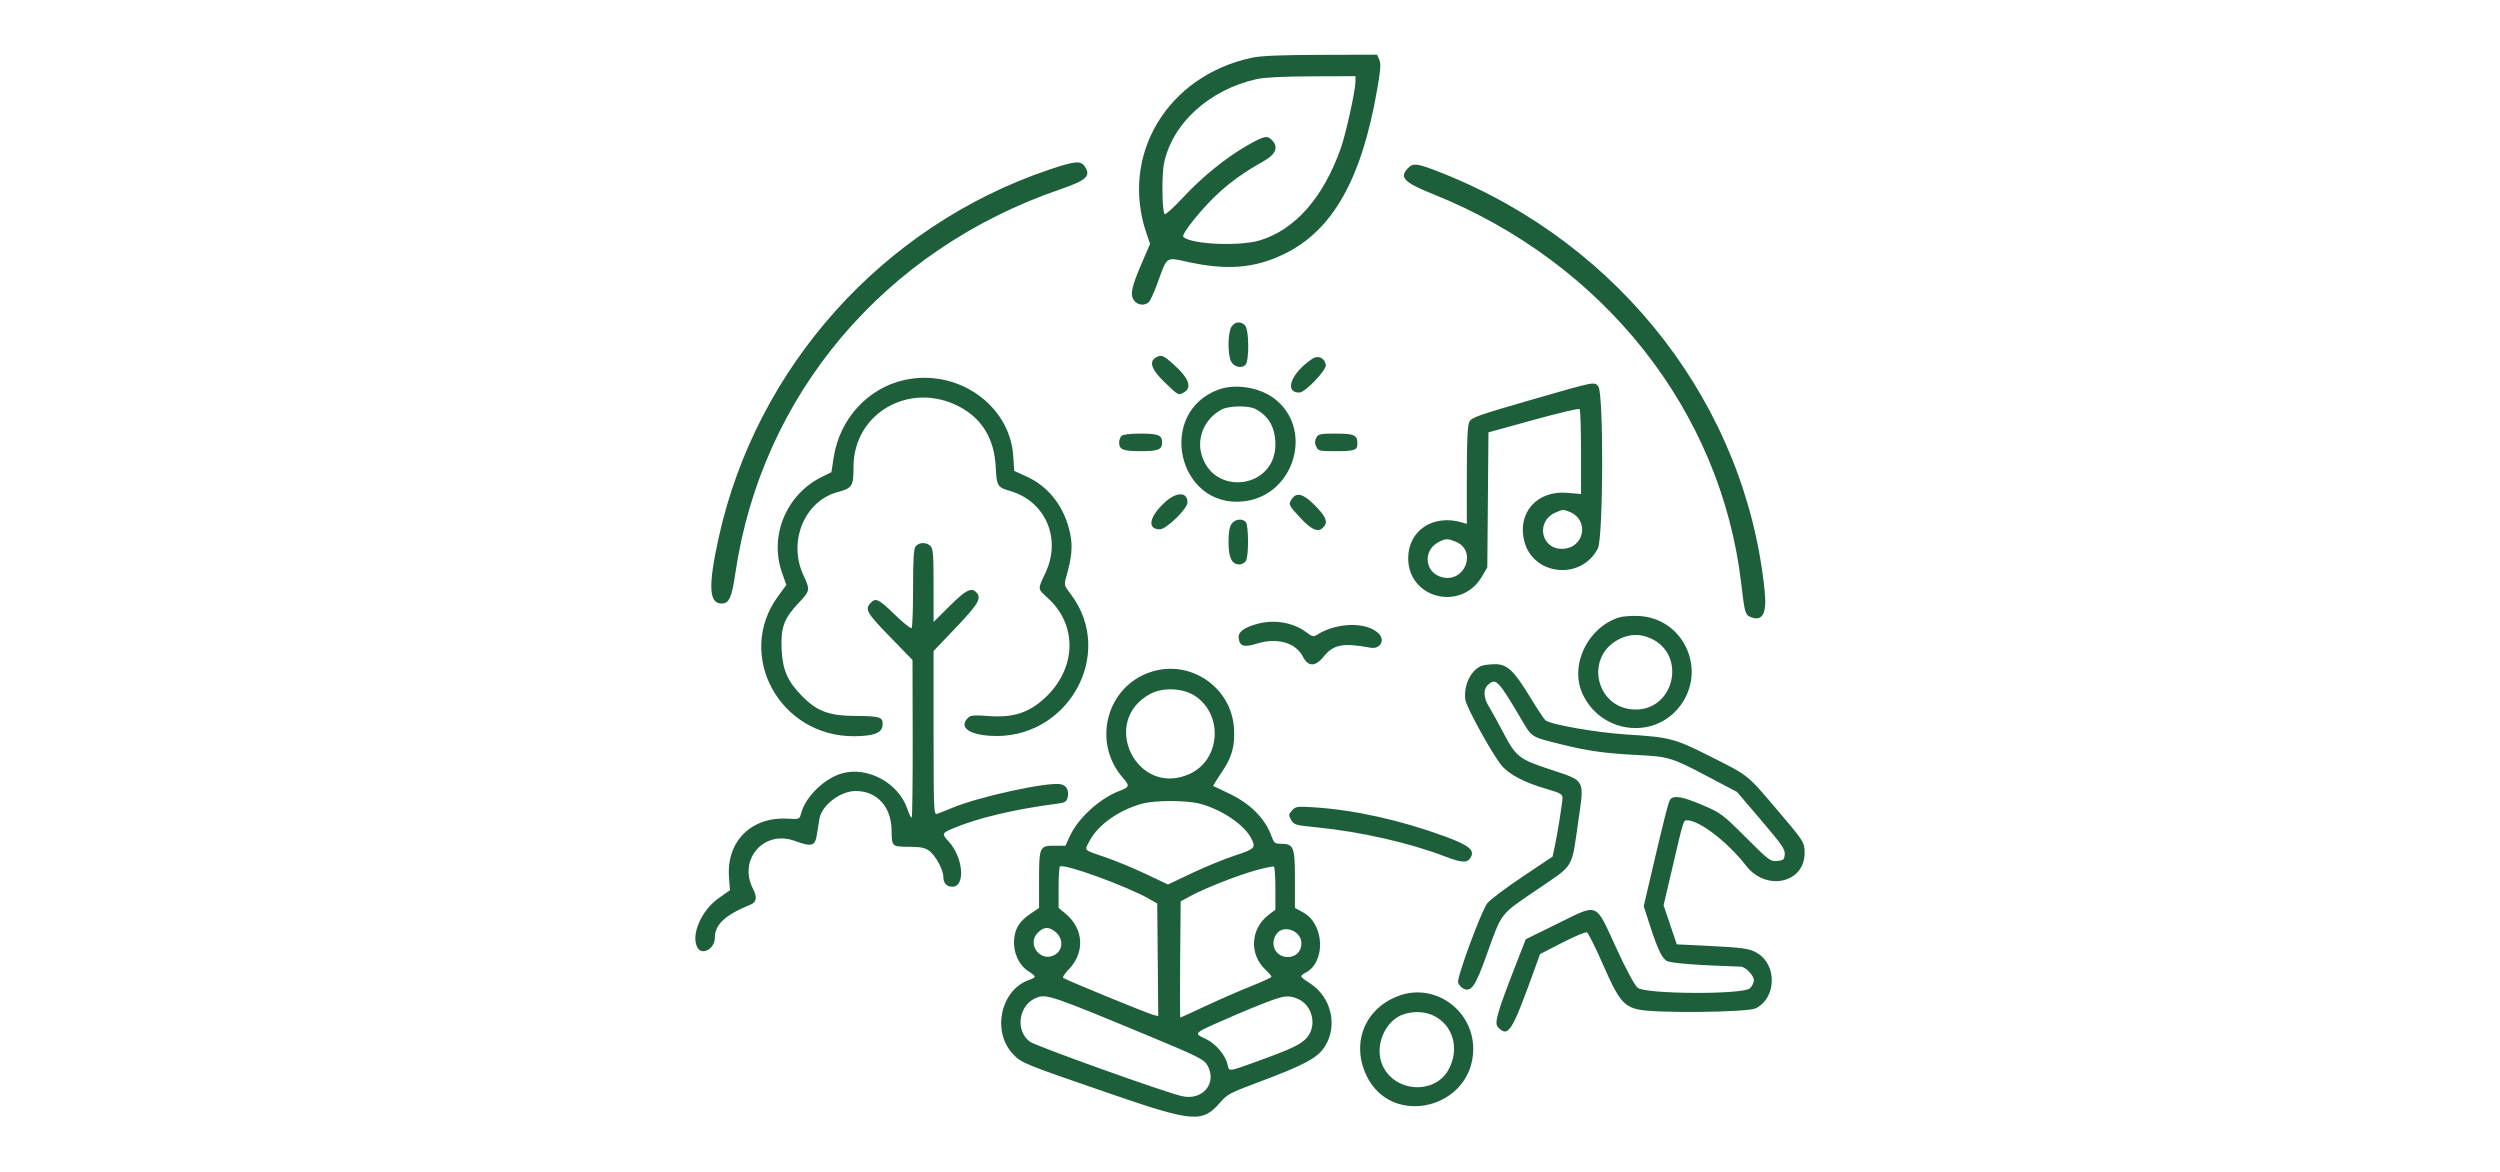
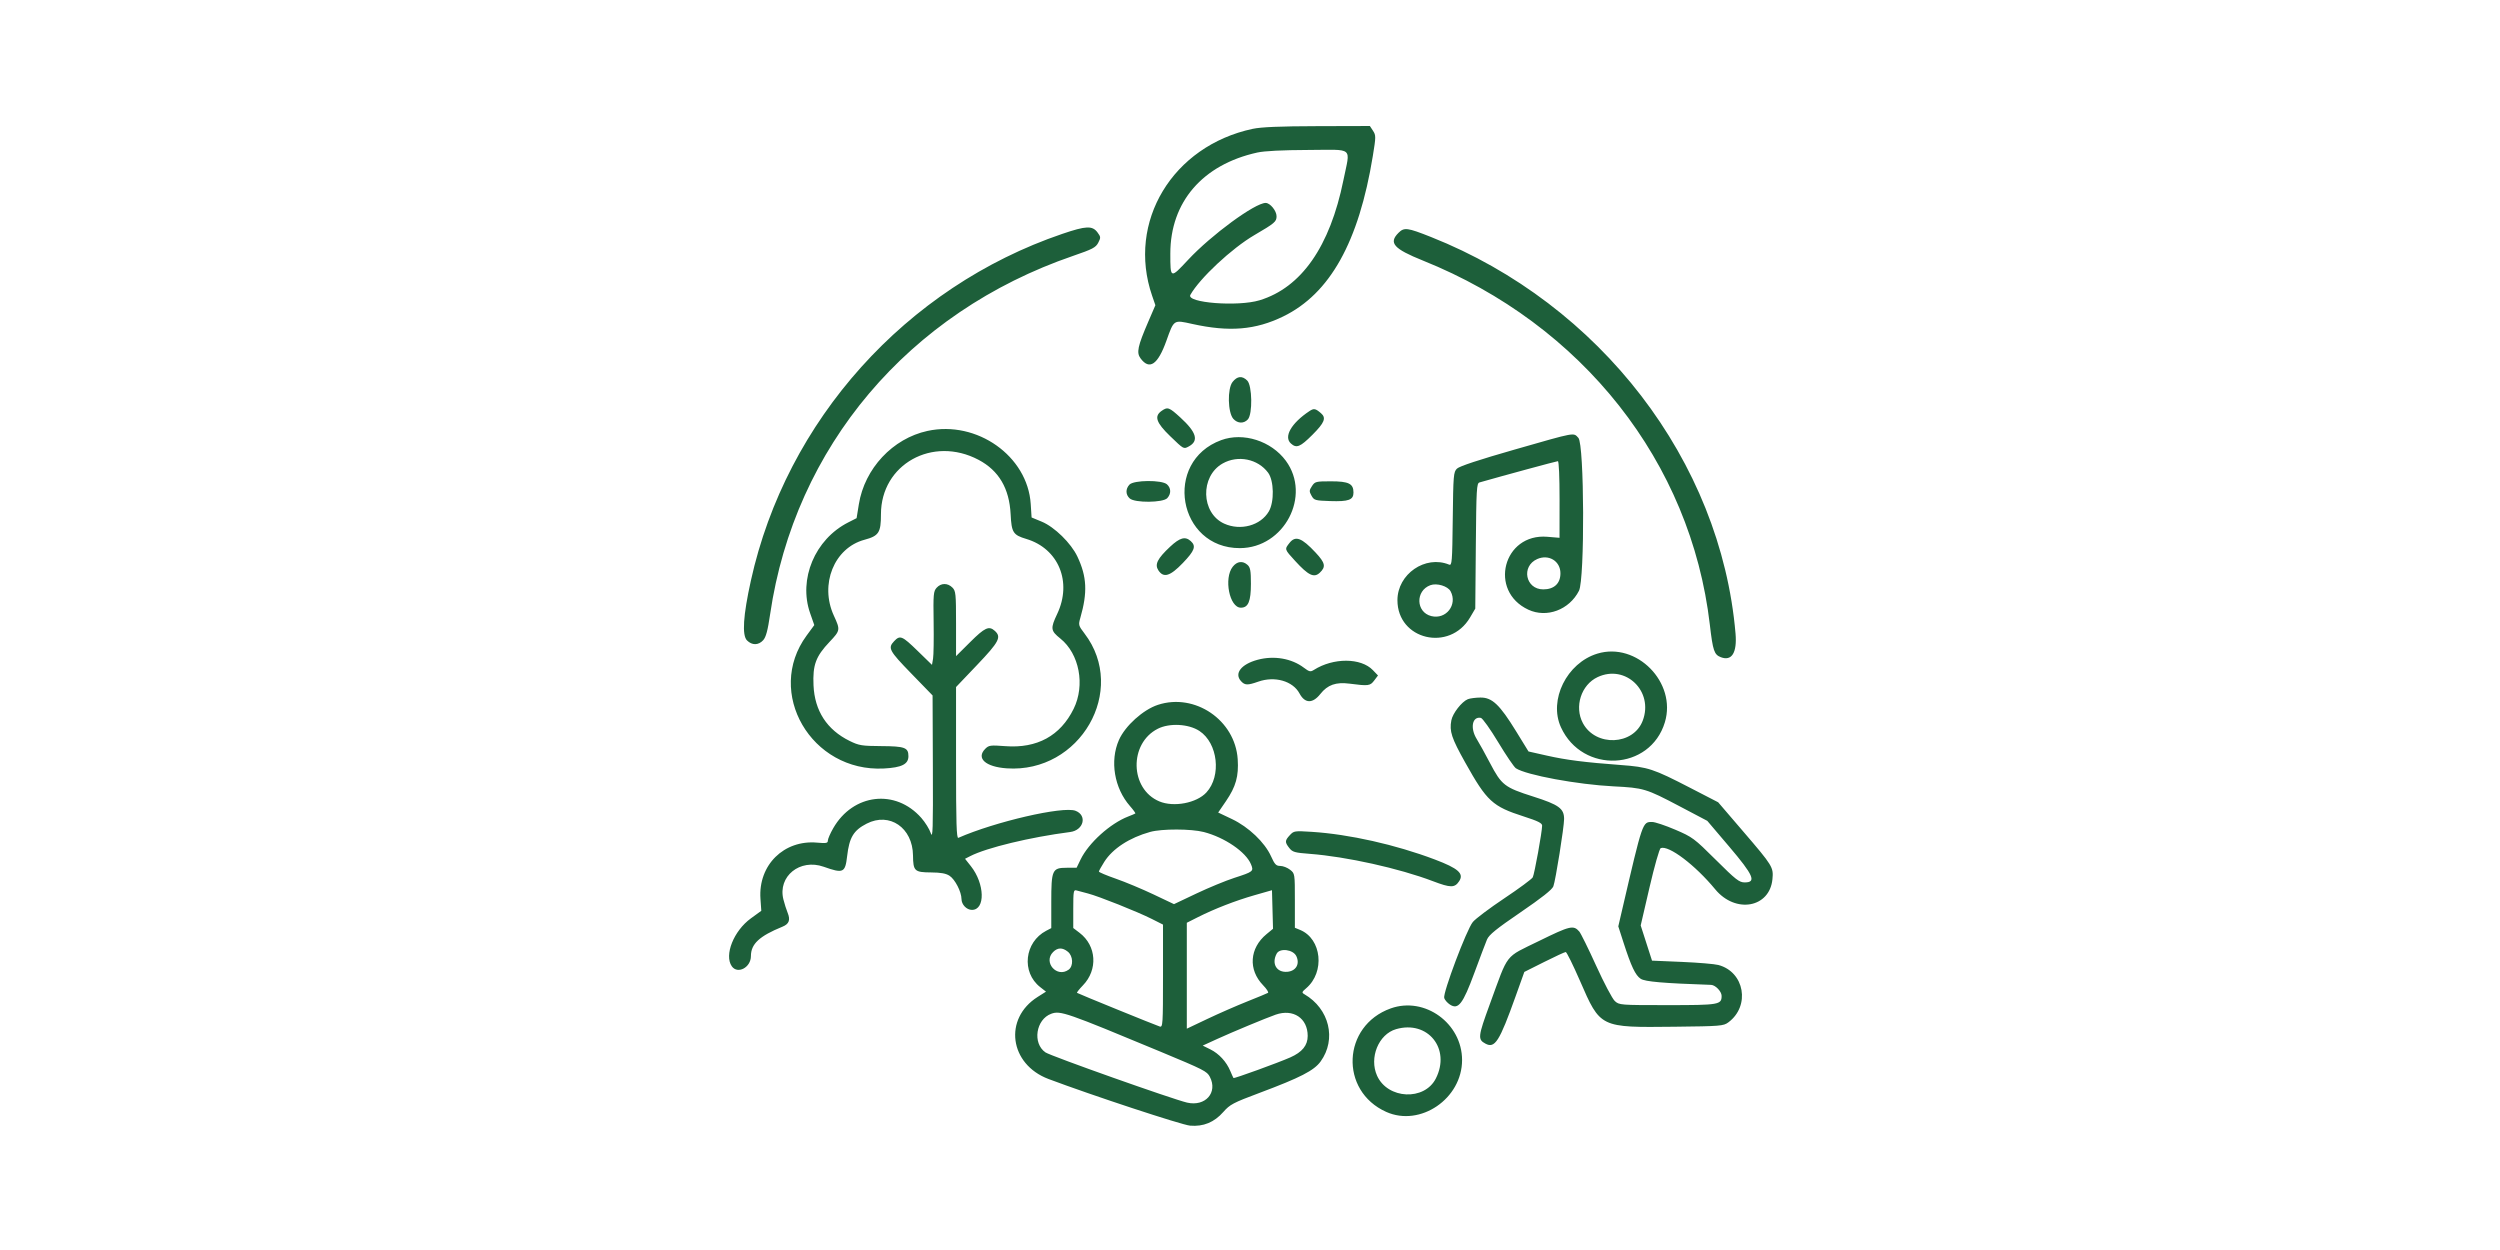
- <svg xmlns="http://www.w3.org/2000/svg" width="1280" height="600" viewBox="0 0 1280 600" version="1.1">
-   <path d="M 641 29.545 C 597.607 38.797, 573.235 79.491, 587.045 119.632 L 588.840 124.848 585.011 133.729 C 579.386 146.775, 578.510 150.602, 580.462 153.583 C 582.240 156.295, 586.062 156.795, 588.255 154.602 C 589.024 153.833, 591.095 149.220, 592.857 144.352 C 597.626 131.175, 596.968 131.637, 607.602 133.996 C 628.156 138.556, 642.378 137.419, 657.601 129.999 C 682.289 117.966, 697.067 91.879, 705.030 46.270 C 706.870 35.729, 707.106 32.528, 706.191 30.520 L 705.043 28 676.271 28.079 C 655.814 28.136, 645.622 28.559, 641 29.545 M 643.500 40.482 C 619.260 45.827, 600.235 63.098, 595.974 83.626 C 594.740 89.569, 594.971 108.310, 596.294 109.630 C 596.731 110.065, 600.944 106.262, 605.657 101.177 C 615.477 90.582, 627.725 80.672, 638.793 74.364 C 647.372 69.475, 648.940 69.171, 651.420 71.912 C 654.678 75.512, 653.151 79.063, 646.814 82.618 C 637.524 87.830, 630.855 92.534, 624.132 98.618 C 615.752 106.202, 604.613 120.013, 605.866 121.266 C 609.743 125.143, 634.732 126.253, 645.217 123.015 C 663.171 117.469, 677.446 101.226, 686.403 76.151 C 689.095 68.616, 694 46.322, 694 41.624 L 694 39 671.750 39.079 C 657.271 39.131, 647.405 39.621, 643.500 40.482 M 537 86.922 C 452.053 115.674, 387.249 187.873, 367.978 275.231 C 362.526 299.943, 362.912 309, 369.416 309 C 373.315 309, 374.649 306.081, 376.498 293.500 C 389.935 202.114, 452.800 127.805, 542.771 96.956 C 556.199 92.352, 558.633 90.141, 555.511 85.377 C 553.361 82.096, 550.571 82.329, 537 86.922 M 721.104 85.896 C 716.207 90.793, 718.583 93.304, 733.958 99.483 C 821.169 134.533, 881.179 210.431, 891.510 298.749 C 893.308 314.118, 893.532 314.871, 896.651 316.057 C 902.355 318.226, 904.627 314.012, 903.567 303.227 C 894.231 208.229, 830.231 125.084, 738.377 88.622 C 725.823 83.639, 723.697 83.303, 721.104 85.896 M 630.557 167.223 C 628.638 169.963, 628.466 181.382, 630.290 185 C 631.699 187.796, 635.356 188.780, 637.555 186.954 C 639.695 185.179, 639.593 168.736, 637.429 166.571 C 635.210 164.353, 632.379 164.621, 630.557 167.223 M 591.750 183.080 C 588.103 185.204, 589.599 189.298, 596.413 195.841 C 603.354 202.506, 603.271 202.461, 605.948 201.028 C 610.549 198.565, 608.881 193.775, 600.933 186.630 C 595.536 181.777, 594.605 181.417, 591.750 183.080 M 671.954 183.661 C 661.107 190.887, 657.215 201, 665.280 201 C 668.176 201, 679.212 189.488, 678.821 186.874 C 678.284 183.284, 674.898 181.700, 671.954 183.661 M 463.263 194.514 C 444.425 198.607, 429.931 214.378, 426.865 234.120 L 425.682 241.739 420.591 244.267 C 402.619 253.190, 393.809 274.379, 400.329 293 L 402.605 299.500 398.404 305.223 C 376.308 335.318, 399.143 377.251, 437.460 376.944 C 447.210 376.865, 451.407 375.313, 451.828 371.628 C 452.340 367.147, 451 366.647, 438.271 366.571 C 424.458 366.488, 418.422 364.270, 410.706 356.443 C 403.222 348.853, 400.651 342.978, 400.180 332.399 C 399.684 321.273, 401.397 316.632, 408.944 308.653 C 414.817 302.443, 414.869 302.127, 411.295 294.371 C 403.367 277.164, 411.936 256.509, 428.901 251.936 C 436.405 249.913, 437 248.963, 437 239.005 C 437 211.395, 466.056 194.929, 491.268 208.250 C 502.836 214.362, 509.090 224.735, 509.809 239 C 510.312 248.990, 510.584 249.439, 517.334 251.432 C 535.393 256.765, 543.542 275.838, 535.248 293.362 C 531.190 301.936, 531.129 301.324, 536.524 306.234 C 551.854 320.186, 551.169 342.370, 534.944 357.392 C 526.714 365.011, 518.684 367.565, 505.978 366.606 C 498.658 366.053, 496.934 366.209, 495.600 367.543 C 490.975 372.167, 495.608 375.957, 506.825 376.725 C 546.368 379.436, 571.682 334.938, 548.142 304.099 C 544.847 299.782, 544.748 299.411, 545.861 295.543 C 548.695 285.698, 549.259 279.996, 548.023 273.688 C 545.348 260.036, 537.208 249.236, 525.642 243.992 L 519.270 241.102 518.785 233.547 C 517.108 207.424, 490.368 188.625, 463.263 194.514 M 783.516 204.856 C 756.744 212.574, 753.398 213.768, 752.281 216 C 751.381 217.798, 751.025 225.484, 751.015 243.367 L 751 268.233 748.750 267.553 C 733.876 263.055, 721 271.539, 721 285.838 C 721 306.491, 748.132 313.241, 758.723 295.223 L 761.500 290.500 761.797 255.935 L 762.095 221.369 785.057 215.028 C 797.686 211.540, 808.348 209.014, 808.749 209.416 C 809.151 209.817, 809.484 219.773, 809.490 231.539 L 809.501 252.932 802.352 252.328 C 786.912 251.023, 776.681 262.624, 780.452 277.161 C 785.039 294.845, 809.722 297.226, 818.105 280.793 C 820.915 275.286, 821.106 200.880, 818.318 197.799 C 816.110 195.359, 817.292 195.119, 783.516 204.856 M 623.871 199.476 C 592.035 211.190, 602.887 260.181, 636.547 256.707 C 663.038 253.973, 673.157 218.953, 651.875 203.656 C 644.244 198.170, 632.275 196.384, 623.871 199.476 M 625.500 209.665 C 617.070 214.119, 612.744 223.562, 615.090 232.385 C 620.944 254.395, 653 250.353, 653 227.605 C 653 218.985, 649.634 212.981, 642.800 209.411 C 639.197 207.529, 629.267 207.675, 625.500 209.665 M 574.200 223.200 C 573.540 223.860, 573 225.345, 573 226.500 C 573 230.206, 574.941 231, 584 231 C 593.059 231, 595 230.206, 595 226.500 C 595 222.794, 593.059 222, 584 222 C 578.644 222, 574.947 222.453, 574.200 223.200 M 673.932 224.126 C 673.106 225.670, 673.091 226.904, 673.876 228.626 C 674.890 230.852, 675.485 231, 683.397 231 C 693.677 231, 695 230.555, 695 227.093 C 695 222.741, 693.376 222, 683.835 222 C 675.920 222, 674.960 222.206, 673.932 224.126 M 596.401 257.198 C 588.315 264.651, 587.157 271, 593.883 271 C 597.160 271, 608 260.461, 608 257.274 C 608 251.729, 602.374 251.693, 596.401 257.198 M 661.405 255.505 C 659.559 258.322, 659.672 258.567, 665.946 265.332 C 671.254 271.056, 674.666 272.613, 677.091 270.418 C 679.972 267.810, 679.425 265.417, 674.802 260.401 C 667.938 252.955, 664.015 251.521, 661.405 255.505 M 796.378 262.437 C 786.303 266.822, 788.814 281, 799.666 281 C 811.240 281, 814.123 266.039, 803.339 261.939 C 800.272 260.773, 800.188 260.779, 796.378 262.437 M 630.557 268.223 C 629.505 269.724, 629 272.733, 629 277.500 C 629 285.510, 630.676 289, 634.522 289 C 635.879 289, 637.381 288.156, 637.965 287.066 C 639.426 284.336, 639.296 268.696, 637.800 267.200 C 635.891 265.291, 632.250 265.805, 630.557 268.223 M 736.595 277.527 C 728.252 281.878, 729.404 293.306, 738.414 295.568 C 750.038 298.485, 756.429 282.002, 745.452 277.415 C 741.199 275.639, 740.192 275.651, 736.595 277.527 M 468.872 279.654 C 467.811 280.933, 467.500 285.790, 467.500 301.069 C 467.500 311.938, 467.161 321.170, 466.747 321.585 C 466.332 322, 462.446 318.889, 458.111 314.670 C 449.794 306.576, 448.319 305.885, 445.655 308.829 C 442.750 312.039, 443.765 313.788, 455.603 325.979 L 467.205 337.927 467.293 377.940 C 467.341 399.947, 467.116 418.218, 466.792 418.541 C 466.468 418.865, 465.468 416.914, 464.568 414.205 C 460.194 401.036, 444.446 392.362, 431.343 395.903 C 422.265 398.357, 412.389 407.905, 410.179 416.365 C 409.360 419.499, 409.358 419.500, 403.263 419.155 C 384.662 418.102, 371.928 430.774, 373.235 449.036 L 373.719 455.804 367.953 459.870 C 359.069 466.136, 353.626 478.696, 357.035 485.066 C 359.394 489.473, 366 485.825, 366 480.115 C 366 473.353, 371.286 468.443, 384.250 463.163 C 387.389 461.884, 387.779 459.408, 385.529 455.055 C 377.826 440.159, 391.102 424.800, 406.760 430.493 C 415.631 433.718, 417.309 433.279, 418.216 427.500 C 418.648 424.750, 419.248 421.028, 419.550 419.229 C 420.717 412.273, 430.221 405, 438.144 405 C 449.033 405, 456.353 413.036, 456.499 425.151 C 456.601 433.531, 456.556 433.489, 465.575 433.549 C 471.361 433.586, 473.587 434.037, 475.742 435.607 C 479.009 437.988, 483 445.358, 483 449.012 C 483 452.172, 484.677 454, 487.578 454 C 494.494 454, 493.213 438.899, 485.601 430.698 C 482.118 426.947, 482.244 426.568, 487.750 424.222 C 500.334 418.861, 519.524 414.294, 541.246 411.491 C 545.153 410.987, 546.097 410.460, 546.586 408.511 C 547.497 404.882, 546.192 402.201, 543.194 401.543 C 536.805 400.139, 501.369 407.837, 487.500 413.640 C 484.200 415.021, 480.712 416.395, 479.750 416.692 C 478.103 417.202, 478 414.775, 478 375.279 L 478 333.325 489.500 321.256 C 501.053 309.132, 502.752 306.152, 499.800 303.200 C 497.252 300.652, 494.417 302.124, 486.271 310.228 L 478 318.456 478 299.799 C 478 284.172, 477.745 280.888, 476.429 279.571 C 474.380 277.523, 470.607 277.564, 468.872 279.654 M 829.139 316.088 C 812.956 321.032, 803.525 340.545, 810.235 355.201 C 819.533 375.511, 846.825 378.988, 860.120 361.556 C 874.210 343.082, 862.117 316.521, 839.100 315.386 C 835.470 315.207, 830.988 315.523, 829.139 316.088 M 643.849 319.388 C 636.904 321.258, 633.816 323.600, 634.190 326.712 C 634.692 330.895, 636.985 331.593, 643.493 329.546 C 653.837 326.292, 663.396 329.005, 667.115 336.250 C 669.816 341.511, 673.497 341.454, 677.812 336.084 C 682.730 329.964, 687.658 329.042, 701.661 331.619 C 706.503 332.510, 709.310 328.023, 706.069 324.573 C 700.168 318.292, 684.619 318.488, 674.387 324.971 C 672.521 326.153, 671.876 326.010, 668.887 323.751 C 662.229 318.721, 652.573 317.038, 643.849 319.388 M 828.975 327.250 C 810.845 336.420, 817.210 363.286, 837.514 363.286 C 857.241 363.286, 863.489 335.708, 845.711 327.102 C 840.103 324.387, 834.538 324.436, 828.975 327.250 M 758.418 340.969 C 752.963 343.176, 749.148 351.360, 750.291 358.405 C 750.934 362.367, 763.851 385.796, 768.658 391.719 C 772.580 396.551, 780.415 400.653, 792.250 404.070 C 798.743 405.945, 799.999 406.648, 799.996 408.404 C 799.991 410.877, 797.482 426.655, 795.979 433.665 L 794.927 438.569 779.344 449.008 C 770.773 454.750, 762.741 460.809, 761.494 462.474 C 758.286 466.758, 745.773 500.711, 746.527 503.086 C 746.862 504.140, 748.035 505.484, 749.135 506.072 C 753.159 508.226, 755.315 505.187, 761.008 489.331 C 769.107 466.777, 767.654 468.674, 786.876 455.556 C 806.432 442.210, 804.483 445.486, 808.193 419.710 C 811.198 398.839, 811.823 399.953, 793.762 393.984 C 777.601 388.643, 776.210 387.539, 769.485 374.715 C 766.827 369.647, 763.606 363.821, 762.326 361.770 C 759.532 357.290, 759.336 352.911, 761.829 350.655 C 765.900 346.970, 767.022 348.123, 778.862 368.170 C 784.572 377.837, 783.509 377.188, 800.500 381.380 C 813.186 384.509, 822.307 385.767, 838 386.551 C 854.378 387.370, 855.760 387.785, 873.891 397.333 L 889.345 405.471 901.718 419.973 C 912.344 432.426, 914.050 434.900, 913.796 437.487 C 913.533 440.165, 913.095 440.534, 909.862 440.804 C 906.409 441.092, 905.598 440.481, 893.862 428.752 C 881.973 416.869, 881.124 416.235, 871.675 412.198 C 861.516 407.858, 857.020 407.066, 855.173 409.291 C 854.228 410.430, 851.820 420.005, 843.739 454.750 L 841.588 464.001 844.407 472.750 C 848.508 485.481, 850.769 490.375, 853.277 491.944 C 855.184 493.137, 868.277 494.169, 891.295 494.940 C 893.760 495.022, 898 499.459, 898 501.955 C 898 503.080, 897.100 504.900, 896 506 C 892.696 509.304, 842.356 509.071, 838.477 505.734 C 836.874 504.355, 832.600 496.419, 827.571 485.484 C 816.572 461.570, 818.693 462.474, 797.735 472.765 L 781.196 480.887 777.169 491.194 C 766.372 518.823, 764.898 523.898, 767.044 526.044 C 772.256 531.256, 774.046 528.450, 785.244 497.500 L 788.500 488.500 799.832 482.675 C 806.065 479.471, 811.744 477.072, 812.452 477.343 C 813.161 477.615, 816.836 484.934, 820.620 493.607 C 828.580 511.852, 831.256 515.246, 838.986 516.904 C 848.084 518.855, 894.808 518.344, 898.980 516.248 C 909.509 510.959, 909.990 494.222, 899.792 488.020 C 895.852 485.623, 892.645 485.161, 873.500 484.230 L 858.500 483.500 855.131 473.500 L 851.762 463.500 855.965 445.500 C 862.095 419.246, 861.864 420, 863.789 420.001 C 870.140 420.004, 884.546 431.088, 894.007 443.251 C 904.382 456.589, 924.096 452.146, 923.963 436.500 C 923.918 431.174, 923.515 430.560, 908.583 413.079 C 894.261 396.312, 895.402 397.195, 874.500 386.698 C 857.435 378.128, 854.625 377.409, 833 376.079 C 817.759 375.141, 793.895 370.979, 791.261 368.798 C 790.579 368.234, 787.032 362.868, 783.378 356.874 C 774.971 343.079, 771.619 339.977, 765.215 340.063 C 762.622 340.098, 759.563 340.506, 758.418 340.969 M 589.277 344.024 C 566.463 351.474, 558.948 380.065, 575 398.347 C 578.552 402.393, 578.383 402.958, 573 405.021 C 562.965 408.868, 551.969 418.925, 547.756 428.108 L 545.512 433 539.791 433 C 532.256 433, 532 433.586, 532 450.868 L 532 464.868 527.841 467.684 C 522.057 471.601, 519.799 475.041, 519.247 480.776 C 518.617 487.334, 521.538 494.033, 526.403 497.185 C 530.799 500.034, 530.816 500.303, 526.696 501.793 C 512.193 507.037, 507.743 528.396, 518.773 539.826 C 523.108 544.318, 523.877 544.630, 569 560.163 C 610.949 574.603, 615.744 574.967, 624.777 564.400 C 628.258 560.326, 629.903 559.460, 644.537 553.994 C 668.224 545.146, 674.759 541.599, 678.468 535.578 C 685.030 524.927, 681.553 510.420, 670.779 503.500 C 665.290 499.974, 665.206 499.763, 668.583 497.956 C 678.930 492.418, 678.094 473.107, 667.250 467.175 L 663 464.850 663 449.982 C 663 433.397, 662.416 432, 655.478 432 C 652.829 432, 652.216 431.480, 651.059 428.250 C 647.702 418.871, 639.907 411.160, 628.443 405.875 C 624.624 404.115, 621.359 402.569, 621.186 402.440 C 621.014 402.311, 622.841 399.331, 625.246 395.817 C 630.793 387.715, 632.397 382.058, 631.789 372.746 C 630.416 351.717, 609.334 337.474, 589.277 344.024 M 589 355.250 C 562.852 369.207, 581.984 408.465, 609 396.288 C 624.710 389.208, 626.532 366.467, 612.187 356.522 C 606.078 352.288, 595.625 351.714, 589 355.250 M 584.691 411.501 C 572.910 414.740, 562.264 422.256, 557.956 430.377 C 555.106 435.750, 554.326 434.922, 566 438.928 C 571.225 440.721, 580.563 444.590, 586.751 447.525 L 598.002 452.862 610.251 447.052 C 616.988 443.856, 626.888 439.800, 632.250 438.039 C 642.579 434.645, 643.120 434.067, 640.577 429.148 C 636.974 422.182, 625.348 414.368, 614.307 411.492 C 607.311 409.670, 591.335 409.674, 584.691 411.501 M 661.533 414.943 C 659.732 416.951, 659.692 417.361, 661.058 419.794 C 662.478 422.324, 663.147 422.512, 674.870 423.683 C 696.605 425.855, 721.451 431.498, 739.405 438.339 C 748.769 441.907, 751.396 441.997, 753.103 438.808 C 755.049 435.171, 752.058 432.790, 739.887 428.289 C 717.643 420.062, 693.632 414.697, 673.136 413.373 C 664.073 412.787, 663.383 412.881, 661.533 414.943 M 542.648 443.685 C 542.292 444.042, 542 448.951, 542 454.594 L 542 464.854 545.521 467.757 C 554.858 475.453, 555.601 487.642, 547.255 496.232 C 545.261 498.284, 543.942 500.275, 544.323 500.656 C 545.213 501.547, 587.766 519.001, 590.766 519.706 L 593.031 520.239 592.766 491.401 L 592.500 462.563 588.500 460.298 C 576.525 453.517, 544.441 441.892, 542.648 443.685 M 643.176 445.545 C 633.667 448.166, 616.872 454.769, 609.500 458.784 L 604.500 461.507 604.235 491.254 C 604.089 507.614, 604.134 521, 604.335 521 C 604.535 521, 610.279 518.373, 617.099 515.163 C 623.920 511.952, 634.337 507.403, 640.250 505.053 C 646.163 502.703, 651 500.464, 651 500.077 C 651 499.690, 649.595 498.052, 647.877 496.437 C 639.494 488.554, 640.247 475.490, 649.491 468.439 L 653 465.763 653 454.940 C 653 448.988, 652.663 443.923, 652.250 443.684 C 651.837 443.445, 647.754 444.283, 643.176 445.545 M 531.455 477.455 C 524.966 483.943, 533.926 493.929, 541.056 488.156 C 544.352 485.487, 544.142 480.379, 540.611 477.342 C 537.129 474.346, 534.531 474.378, 531.455 477.455 M 653.557 478.223 C 649.882 483.469, 653.092 490, 659.345 490 C 663.452 490, 666.333 487.114, 666.333 483 C 666.333 476.512, 657.158 473.081, 653.557 478.223 M 716.479 509.740 C 698.957 516.013, 691.627 533.765, 699.600 550.619 C 712.496 577.880, 754.294 567.472, 754.294 537 C 754.294 517.274, 734.764 503.195, 716.479 509.740 M 531 510.702 C 521.633 514.098, 519.452 527.561, 527.331 533.350 C 530.447 535.639, 595.924 559.094, 605.133 561.220 C 615.564 563.628, 623.110 554.915, 618.430 545.865 C 616.694 542.508, 614.119 541.180, 589.500 530.945 C 539.138 510.007, 535.954 508.906, 531 510.702 M 649 512.931 C 644.875 514.489, 637.900 517.330, 633.500 519.243 C 609.729 529.579, 610.770 528.742, 617.590 532.044 C 622.550 534.444, 627.469 540.306, 628.513 545.058 C 629.329 548.775, 628.710 548.842, 643.675 543.417 C 661.785 536.852, 666.221 534.714, 669.285 531.074 C 674.428 524.961, 671.889 514.523, 664.510 511.440 C 659.770 509.459, 657.649 509.663, 649 512.931 M 719.211 519.129 C 709.218 522.011, 703.376 535.627, 707.880 545.541 C 714.239 559.541, 735.083 560.559, 741.897 547.202 C 750.344 530.645, 736.913 514.024, 719.211 519.129" stroke="none" fill="#1D5F3A" fill-rule="evenodd" />
+ <svg xmlns="http://www.w3.org/2000/svg" width="1000" height="500" viewBox="-43.0 -41.8 1365.0 682.5">
+   <path d="M 641 28.545 C 597.211 37.881, 572.189 79.356, 586.045 119.632 L 587.840 124.848 584.011 133.729 C 578.130 147.370, 577.420 150.744, 579.769 153.904 C 584.620 160.432, 589.183 157.315, 593.842 144.290 C 598.027 132.591, 597.706 132.799, 608 135.081 C 628.174 139.554, 642.475 138.372, 657.645 130.978 C 683.171 118.535, 698.893 90.377, 706.564 43.365 C 708.282 32.834, 708.288 32.089, 706.667 29.615 L 704.954 27 676.227 27.079 C 655.807 27.136, 645.620 27.560, 641 28.545 M 643.500 41.482 C 613.598 48.076, 596 68.507, 596 96.628 C 596 110.501, 595.977 110.493, 605.750 100.020 C 618.384 86.480, 642.222 69, 648.051 69 C 650.483 69, 654 73.297, 654 76.268 C 654 79.229, 653.029 80.056, 641.895 86.567 C 629.559 93.781, 612.031 110.144, 606.939 119.201 C 604.499 123.540, 632.861 125.756, 644.722 122.153 C 667.530 115.225, 683.166 92.816, 690.514 56.525 C 694.284 37.909, 696.717 39.986, 671.250 40.079 C 657.187 40.131, 647.379 40.627, 643.500 41.482 M 537 85.898 C 451.624 114.970, 386.279 187.736, 366.978 275.231 C 362.765 294.327, 362.070 305.070, 364.867 307.867 C 367.627 310.627, 371.124 310.581, 373.696 307.750 C 375.225 306.067, 376.184 302.478, 377.501 293.500 C 390.901 202.211, 453.064 128.714, 542.940 97.898 C 553.502 94.277, 555.289 93.342, 556.638 90.733 C 558.079 87.946, 558.051 87.544, 556.246 85.116 C 553.428 81.324, 550.029 81.462, 537 85.898 M 720.566 85.343 C 715.083 90.826, 717.922 94.039, 733.937 100.475 C 821.041 135.480, 880.234 210.591, 890.563 299.219 C 892.240 313.608, 892.932 315.643, 896.626 317.048 C 902.571 319.308, 905.493 314.557, 904.597 304.086 C 896.546 209.983, 830.741 124.287, 738.377 87.622 C 725.334 82.445, 723.677 82.233, 720.566 85.343 M 629.980 166.750 C 627.087 170.423, 627.365 183.536, 630.408 186.898 C 632.750 189.486, 636.144 189.603, 638.345 187.171 C 640.963 184.278, 640.710 168.710, 638 166 C 635.244 163.244, 632.542 163.497, 629.980 166.750 M 591.223 182.557 C 587.074 185.463, 588.261 188.959, 595.903 196.336 C 603.383 203.558, 603.239 203.478, 606.043 201.977 C 611.697 198.951, 610.339 194.253, 601.469 186.146 C 595.321 180.527, 594.521 180.247, 591.223 182.557 M 671.913 182.688 C 662.027 189.263, 657.787 196.687, 661.829 200.345 C 664.875 203.101, 666.903 202.282, 673.593 195.593 C 680.223 188.962, 681.244 186.378, 678.250 183.807 C 675.202 181.189, 674.384 181.045, 671.913 182.688 M 463.402 193.486 C 444.412 197.617, 429.080 214.005, 425.929 233.541 L 424.707 241.115 420.104 243.453 C 401.951 252.674, 392.828 274.434, 399.329 293 L 401.605 299.500 397.404 305.223 C 374.591 336.295, 399.940 379.881, 439.612 377.799 C 449.331 377.289, 453 375.453, 453 371.099 C 453 366.374, 451.057 365.650, 438.182 365.571 C 427.546 365.506, 426 365.254, 420.911 362.755 C 408.520 356.670, 401.800 346.331, 401.180 332.399 C 400.684 321.273, 402.397 316.632, 409.944 308.653 C 415.817 302.443, 415.869 302.127, 412.295 294.371 C 404.416 277.270, 412.435 257.367, 429 252.912 C 436.847 250.802, 438 249.017, 438 238.985 C 438 211.729, 466.193 196.001, 491.285 209.259 C 502.356 215.109, 508.099 224.858, 508.805 239 C 509.303 248.976, 510.146 250.301, 517.373 252.465 C 534.987 257.738, 542.487 275.954, 534.229 293.403 C 530.466 301.354, 530.620 302.557, 535.954 306.843 C 546.344 315.193, 549.578 332.290, 543.213 345.219 C 535.953 359.965, 523.245 366.909, 505.912 365.601 C 497.778 364.987, 496.898 365.102, 494.972 367.028 C 489.832 372.168, 495.050 376.918, 506.712 377.718 C 546.725 380.460, 572.842 335.147, 549.142 304.099 C 545.847 299.782, 545.748 299.411, 546.861 295.543 C 550.857 281.662, 550.448 273.088, 545.268 262.112 C 541.804 254.775, 532.768 245.924, 525.786 243.030 L 520.246 240.734 519.773 233.363 C 518.095 207.217, 490.385 187.615, 463.402 193.486 M 784 203.658 C 764.554 209.221, 753.818 212.771, 752.500 214.075 C 750.621 215.933, 750.482 217.594, 750.201 241.614 C 749.926 265.222, 749.773 267.123, 748.201 266.478 C 735.225 261.148, 720 271.640, 720 285.913 C 720 307.562, 748.496 314.326, 759.662 295.328 L 762.500 290.500 762.799 256.302 C 763.071 225.115, 763.247 222.061, 764.799 221.616 C 777.538 217.967, 806.894 210, 807.604 210 C 808.153 210, 808.530 218.619, 808.519 230.921 L 808.500 251.842 801.848 251.284 C 777.769 249.266, 769.544 280.913, 791.500 291.100 C 801.550 295.763, 813.809 291.176, 819.121 280.764 C 822.335 274.463, 822.051 200.747, 818.799 197.286 C 815.999 194.305, 817.923 193.953, 784 203.658 M 623.763 198.514 C 591.881 210.224, 600.104 257.582, 634 257.477 C 658.161 257.402, 673.137 228.909, 659.069 209.779 C 651.106 198.952, 635.835 194.079, 623.763 198.514 M 624.556 211.267 C 612.186 218.274, 612.702 238.327, 625.401 244.095 C 634.327 248.148, 645.283 245.152, 649.788 237.425 C 652.833 232.203, 652.616 220.653, 649.391 216.301 C 643.790 208.741, 632.909 206.536, 624.556 211.267 M 573.655 222.829 C 571.484 225.228, 571.555 228.287, 573.829 230.345 C 576.597 232.850, 592.039 232.719, 594.345 230.171 C 596.516 227.772, 596.445 224.713, 594.171 222.655 C 591.403 220.150, 575.961 220.281, 573.655 222.829 M 673.333 223.615 C 671.796 225.960, 671.772 226.503, 673.095 228.865 C 674.490 231.356, 675.047 231.516, 683.278 231.789 C 693.367 232.123, 696 231.157, 696 227.120 C 696 222.280, 693.426 221, 683.694 221 C 675.471 221, 674.962 221.129, 673.333 223.615 M 595.870 256.719 C 588.947 263.194, 587.361 266.375, 589.458 269.576 C 592.300 273.914, 595.865 272.852, 602.841 265.587 C 609.302 258.859, 610.197 256.393, 607.171 253.655 C 604.147 250.918, 601.224 251.711, 595.870 256.719 M 661.073 254.635 C 658.303 258.156, 658.264 258.034, 664.146 264.469 C 671.385 272.390, 674.457 273.859, 677.602 270.904 C 681.048 267.666, 680.606 265.562, 675.281 259.870 C 667.727 251.793, 664.301 250.531, 661.073 254.635 M 796.329 263.435 C 787.414 267.377, 789.921 280, 799.618 280 C 805.554 280, 809 276.775, 809 271.220 C 809 264.569, 802.624 260.652, 796.329 263.435 M 630.073 267.635 C 625.101 273.956, 628.288 290, 634.516 290 C 638.551 290, 640 286.548, 640 276.932 C 640 269.849, 639.674 268.015, 638.171 266.655 C 635.515 264.251, 632.442 264.623, 630.073 267.635 M 468.405 279.109 C 466.668 281.031, 466.523 282.686, 466.760 297.859 C 466.903 307.011, 466.761 316.012, 466.444 317.859 L 465.868 321.219 458.049 313.609 C 449.527 305.316, 448.419 304.861, 445.174 308.314 C 441.671 312.043, 442.404 313.416, 454.594 325.970 L 466.188 337.910 466.344 377.456 C 466.477 411.227, 466.309 416.429, 465.191 413.075 C 464.472 410.916, 462.157 407.187, 460.047 404.791 C 445.948 388.773, 422.794 391.483, 411.931 410.422 C 410.329 413.215, 409.015 416.245, 409.009 417.155 C 409.001 418.566, 408.139 418.732, 403.178 418.282 C 385.026 416.636, 370.939 430.556, 372.209 448.884 L 372.668 455.500 366.965 459.644 C 357.601 466.449, 352.315 479.722, 356.557 485.777 C 359.726 490.303, 367 486.454, 367 480.251 C 367 473.597, 371.582 469.327, 384.278 464.150 C 387.836 462.699, 388.649 460.492, 387.058 456.603 C 386.360 454.896, 385.313 451.596, 384.730 449.269 C 381.584 436.692, 393.771 426.837, 406.760 431.455 C 417.421 435.245, 418.484 434.766, 419.531 425.705 C 420.717 415.434, 423.025 411.588, 430.210 407.903 C 442.710 401.493, 455.311 410.132, 455.498 425.241 C 455.605 433.838, 456.298 434.488, 465.417 434.548 C 470.686 434.583, 473.496 435.095, 475.451 436.376 C 478.479 438.360, 481.944 445.114, 481.978 449.095 C 482.004 452.118, 484.784 455, 487.674 455 C 495.065 455, 494.721 440.749, 487.099 431.124 L 483.910 427.098 486.705 425.663 C 495.691 421.048, 519.495 415.302, 541.303 412.482 C 548.704 411.526, 550.751 403.391, 544.222 400.884 C 537.415 398.269, 500.251 406.856, 480.250 415.664 C 479.261 416.099, 479 407.552, 479 374.770 L 479 333.325 490.500 321.256 C 502.551 308.609, 503.895 306.025, 500.171 302.655 C 496.993 299.779, 494.750 300.796, 486.772 308.727 L 479 316.453 479 298.727 C 479 282.333, 478.850 280.850, 477 279 C 474.407 276.407, 470.804 276.453, 468.405 279.109 M 738 277.706 C 729.721 280.733, 730.051 292.469, 738.475 294.583 C 746.549 296.609, 752.953 288.386, 749.021 281.039 C 747.514 278.223, 741.534 276.414, 738 277.706 M 829.139 315.088 C 812.451 320.187, 802.461 340.405, 809.275 355.290 C 821 380.900, 858.017 379.112, 866.024 352.549 C 872.570 330.835, 850.606 308.529, 829.139 315.088 M 643.667 318.434 C 634.706 320.843, 630.773 325.881, 634.575 330.082 C 636.672 332.400, 638.146 332.448, 644 330.387 C 653.039 327.205, 662.892 330.027, 666.542 336.843 C 669.489 342.347, 673.684 342.450, 677.904 337.121 C 681.884 332.097, 686.398 330.504, 693.894 331.480 C 704.192 332.821, 705.097 332.705, 707.317 329.755 L 709.383 327.010 706.606 324.111 C 700.078 317.297, 685.022 317.232, 674.387 323.971 C 672.521 325.153, 671.876 325.010, 668.887 322.751 C 662.174 317.679, 652.583 316.037, 643.667 318.434 M 829.316 327.887 C 820.313 332.095, 816.469 344.051, 821.241 353 C 828.201 366.053, 848.804 365.224, 853.933 351.685 C 860.014 335.638, 844.605 320.742, 829.316 327.887 M 758.445 339.959 C 755.113 341.309, 750.151 347.678, 749.428 351.534 C 748.310 357.493, 749.514 361.142, 757.043 374.599 C 768.872 395.743, 771.872 398.500, 789.060 404.019 C 796.699 406.472, 799 407.621, 799 408.980 C 799 412.317, 794.800 435.499, 793.885 437.212 C 793.382 438.154, 786.415 443.301, 778.403 448.650 C 770.392 453.999, 762.634 459.834, 761.164 461.617 C 757.764 465.742, 744.695 500.462, 745.540 503.125 C 745.876 504.185, 747.268 505.785, 748.633 506.679 C 753.216 509.682, 755.710 506.460, 762 489.410 C 765.025 481.209, 768.129 473.008, 768.898 471.185 C 769.988 468.601, 774.027 465.325, 787.215 456.324 C 798.781 448.431, 804.450 443.946, 805.133 442.150 C 806.336 438.986, 810.994 409.786, 810.997 405.385 C 811.002 399.638, 808.175 397.586, 794.079 393.101 C 778.489 388.140, 776.866 386.881, 770.560 374.858 C 767.861 369.711, 764.606 363.821, 763.326 361.770 C 759.573 355.752, 760.831 349.217, 765.559 350.167 C 766.469 350.350, 770.736 356.350, 775.041 363.500 C 779.347 370.650, 783.686 377.034, 784.685 377.686 C 790.347 381.387, 818.355 386.570, 838 387.551 C 854.370 388.369, 855.766 388.788, 873.807 398.289 L 889.177 406.383 901.089 420.392 C 914.443 436.097, 916.140 440, 909.615 440 C 906.622 440, 904.797 438.575, 893.865 427.703 C 882.011 415.915, 881.094 415.233, 871.675 411.203 C 866.271 408.892, 860.603 407, 859.080 407 C 853.787 407, 853.965 406.481, 842.739 454.750 L 840.588 464.001 843.407 472.750 C 847.640 485.892, 849.931 490.725, 852.824 492.620 C 855.227 494.195, 864.968 495.036, 891.250 495.940 C 893.613 496.021, 897 499.549, 897 501.929 C 897 506.772, 895.674 507, 867.484 507 C 841.524 507, 841.073 506.965, 838.672 504.750 C 837.331 503.512, 832.757 494.850, 828.508 485.500 C 824.259 476.150, 820.098 467.724, 819.260 466.776 C 816.112 463.212, 814.265 463.648, 797.379 471.940 C 778.209 481.354, 780.904 477.897, 770.436 506.500 C 763.947 524.234, 763.780 525.742, 768.061 528.032 C 773.215 530.791, 775.673 526.931, 784.523 502.187 L 789.285 488.874 800.126 483.437 C 806.088 480.447, 811.382 478, 811.889 478 C 812.396 478, 815.891 485.071, 819.656 493.713 C 830.873 519.466, 830.437 519.255, 871.315 518.797 C 896.431 518.516, 898.010 518.388, 900.679 516.408 C 912.783 507.432, 909.538 488.859, 895.205 485.075 C 893.167 484.537, 884.187 483.783, 875.250 483.401 L 858.999 482.705 855.908 473.102 L 852.817 463.500 857.659 442.626 C 860.342 431.058, 863.051 421.540, 863.735 421.275 C 868.123 419.578, 882.512 430.449, 893.511 443.770 C 904.589 457.186, 923.249 453.876, 924.752 438.228 C 925.377 431.720, 924.940 431.006, 908.810 412.204 L 895.120 396.246 879.876 388.373 C 859.661 377.932, 856.842 377.004, 842.002 375.904 C 822.223 374.437, 812.240 373.165, 801.530 370.749 L 791.560 368.500 784.798 357.500 C 775.809 342.877, 771.683 338.979, 765.289 339.063 C 762.655 339.098, 759.575 339.501, 758.445 339.959 M 589.247 343.033 C 581.145 345.678, 571.340 354.517, 567.933 362.249 C 562.895 373.679, 565.388 388.538, 573.984 398.329 C 575.789 400.385, 577.094 402.199, 576.883 402.361 C 576.672 402.523, 574.925 403.264, 573 404.009 C 563.170 407.812, 551.378 418.457, 547.018 427.464 L 544.822 432 539.467 432 C 531.508 432, 531 433.121, 531 450.697 L 531 464.949 528.250 466.385 C 516.337 472.608, 514.564 489.036, 524.931 497.149 L 528.113 499.639 523.552 502.521 C 504.808 514.369, 508.114 539.283, 529.500 547.338 C 553.012 556.195, 602.231 572.413, 606.776 572.801 C 614.050 573.423, 619.951 570.998, 624.930 565.342 C 628.547 561.233, 630.292 560.313, 644.699 554.919 C 666.990 546.573, 674.456 542.733, 678.055 537.766 C 686.855 525.618, 682.843 508.988, 669.197 501.053 C 667.672 500.167, 667.772 499.835, 670.180 497.783 C 680.520 488.972, 678.651 470.826, 666.901 465.959 L 664 464.757 664 449.951 C 664 435.147, 664 435.145, 661.365 433.073 C 659.916 431.933, 657.521 431, 656.043 431 C 653.769 431, 652.994 430.194, 650.993 425.750 C 647.565 418.135, 638.734 409.725, 629.621 405.397 L 622.125 401.837 626.372 395.633 C 631.794 387.713, 633.394 382.008, 632.789 372.746 C 631.395 351.401, 609.462 336.434, 589.247 343.033 M 589.142 356.105 C 573.346 364.118, 573.868 388.989, 589.974 395.755 C 597.864 399.069, 610.361 396.691, 615.716 390.857 C 623.995 381.839, 621.971 363.980, 611.916 357.326 C 606.016 353.421, 595.539 352.860, 589.142 356.105 M 585 412.427 C 573.709 415.558, 564.512 421.547, 559.952 428.737 C 558.328 431.297, 557 433.697, 557 434.070 C 557 434.444, 561.163 436.198, 566.250 437.969 C 571.337 439.740, 580.563 443.590, 586.751 446.525 L 598.002 451.862 610.251 446.052 C 616.988 442.856, 626.325 439.006, 631 437.497 C 641.326 434.162, 641.623 433.918, 640.033 430.081 C 637.243 423.344, 625.717 415.464, 614.307 412.492 C 607.428 410.700, 591.355 410.664, 585 412.427 M 661.250 414.198 C 658.498 417.171, 658.462 418.046, 660.957 421.218 C 662.699 423.433, 663.931 423.783, 672.156 424.404 C 692.072 425.908, 721.038 432.341, 739.405 439.339 C 749.064 443.020, 751.289 443.015, 753.717 439.309 C 756.428 435.172, 753.243 432.339, 740.443 427.498 C 718.952 419.372, 693.651 413.689, 673.136 412.381 C 663.836 411.788, 663.422 411.851, 661.250 414.198 M 543 454.382 L 543 464.898 546.450 467.529 C 555.723 474.603, 556.547 487.697, 548.255 496.232 C 546.261 498.284, 544.826 500.115, 545.065 500.300 C 545.649 500.753, 588.027 518.001, 590.250 518.690 C 591.888 519.199, 592 517.435, 592 491.131 L 592 463.029 585.932 459.966 C 578.122 456.023, 556.818 447.527, 551 446.035 C 548.525 445.400, 545.712 444.652, 544.750 444.373 C 543.162 443.912, 543 444.839, 543 454.382 M 642 446.969 C 631.531 449.967, 620.117 454.398, 610.962 459.019 L 605 462.029 605 490.945 L 605 519.861 616.250 514.518 C 622.438 511.579, 632.217 507.297, 637.982 505.003 C 643.747 502.708, 648.851 500.592, 649.323 500.300 C 649.795 500.009, 648.592 498.134, 646.650 496.135 C 638.434 487.677, 639.217 475.913, 648.506 468.255 L 652.071 465.317 651.785 454.783 L 651.500 444.250 642 446.969 M 532 478 C 526.414 483.586, 534.086 492.314, 540.476 487.642 C 543.170 485.671, 542.934 480.175, 540.056 477.844 C 537.108 475.457, 534.493 475.507, 532 478 M 654.064 478.880 C 651.127 484.369, 654.007 489.294, 659.867 488.803 C 664.606 488.406, 666.840 484.531, 664.797 480.250 C 663.057 476.604, 655.780 475.675, 654.064 478.880 M 716.332 508.790 C 689.793 518.276, 688.249 553.813, 713.878 565.296 C 732.486 573.634, 755.294 558.051, 755.294 537 C 755.294 516.921, 734.898 502.154, 716.332 508.790 M 531 511.704 C 522.582 514.767, 520.612 527.850, 527.822 532.808 C 530.711 534.794, 597.356 558.425, 605.133 560.220 C 615.132 562.528, 622.023 554.746, 617.583 546.160 C 616.017 543.133, 614.401 542.309, 590.500 532.365 C 539.198 511.020, 535.965 509.897, 531 511.704 M 653.500 512.206 C 648.311 514.020, 629.832 521.704, 621.591 525.475 L 613.683 529.094 617.840 531.151 C 622.580 533.496, 626.640 537.903, 628.757 543 C 629.556 544.925, 630.335 546.634, 630.487 546.799 C 630.851 547.192, 654.863 538.478, 661.481 535.551 C 668.013 532.662, 671 528.980, 671 523.815 C 671 514.109, 663.082 508.857, 653.500 512.206 M 719.256 520.117 C 709.686 522.881, 704.441 535.770, 708.896 545.579 C 714.715 558.391, 734.704 559.341, 740.948 547.103 C 749.247 530.834, 736.605 515.107, 719.256 520.117" stroke="none" fill="#1D5F3A" fill-rule="evenodd" />
</svg>
